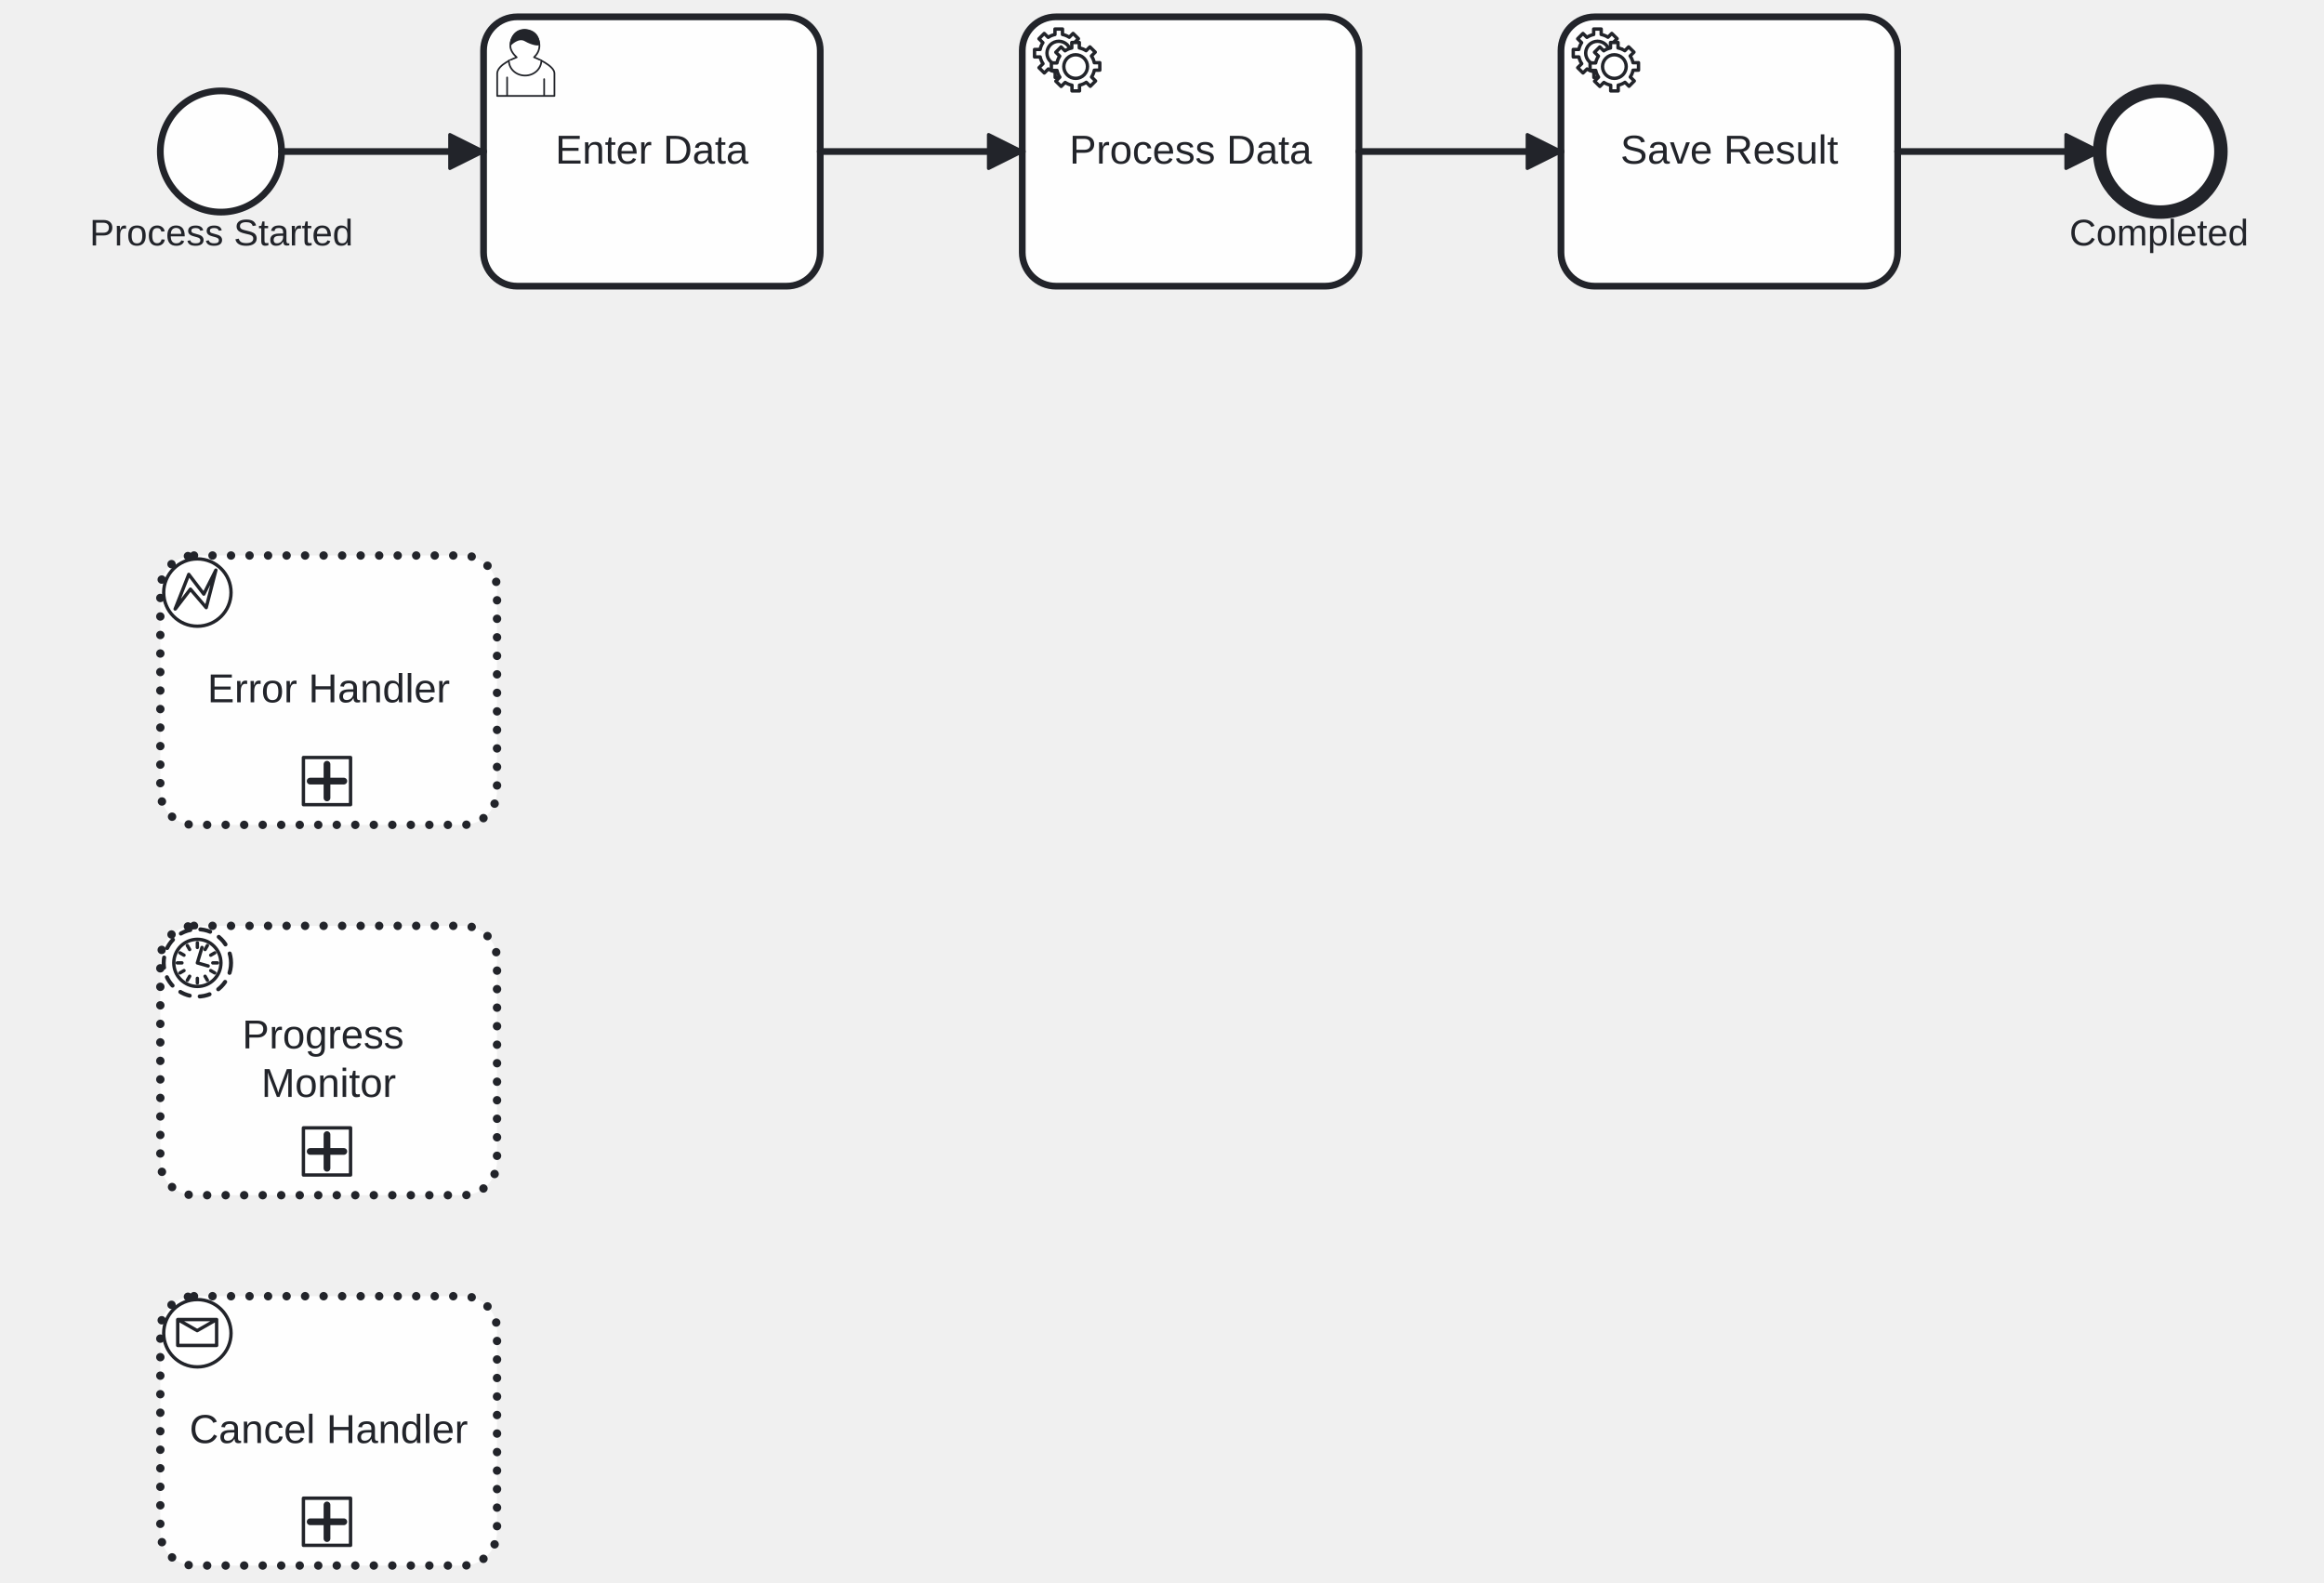
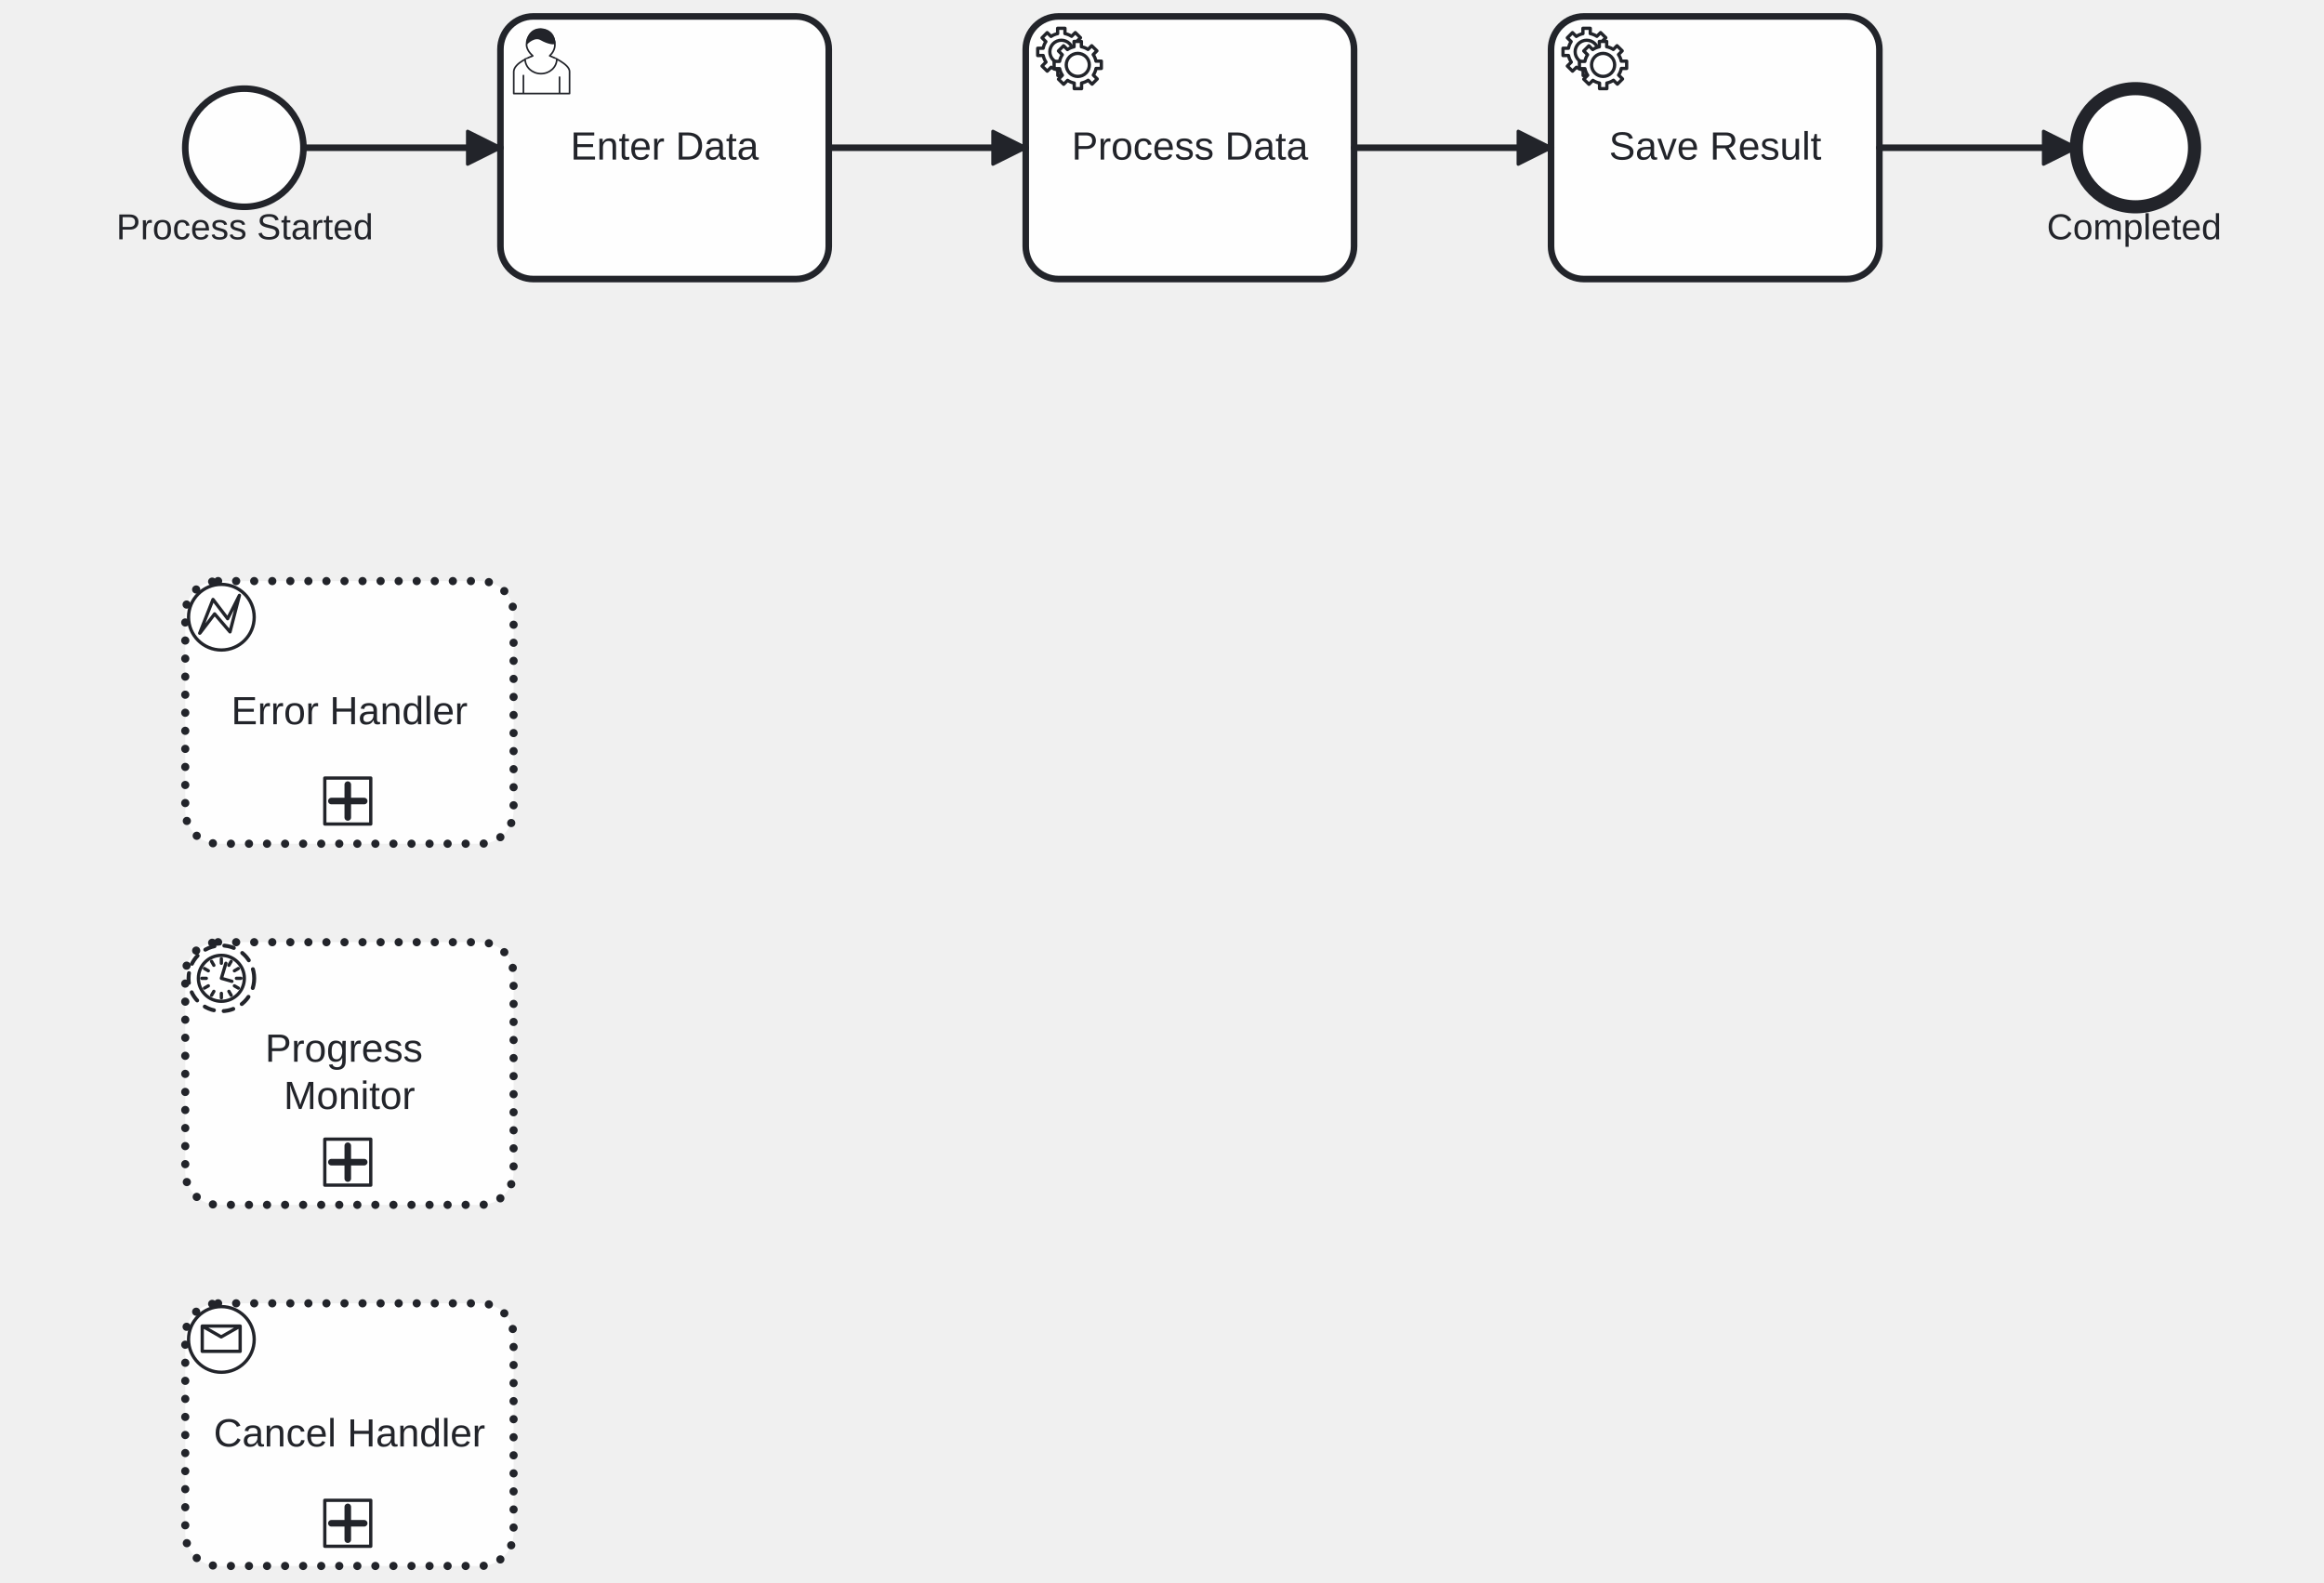
- <svg xmlns="http://www.w3.org/2000/svg" width="818" height="557" viewBox="161 87 657 470" version="1.1">
-   <g class="djs-group">
-     <g class="djs-element djs-shape" data-element-id="Start" transform="translate(192, 114)" style="display: block;">
+ <svg xmlns="http://www.w3.org/2000/svg" width="818" height="557" viewBox="161 75 657 482" version="1.1">
+   <g class="djs-group">
+     <g class="djs-element djs-shape" data-element-id="Start" style="display: block;" transform="translate(192, 102)">
      <g class="djs-visual">
        <circle cx="18" cy="18" r="18" style="stroke-linecap: round; stroke-linejoin: round; stroke: hsl(225, 10%, 15%); stroke-width: 2px; fill: white; fill-opacity: 0.95;" />
      </g>
      <rect style="fill: none; stroke-opacity: 0; stroke: white; stroke-width: 15px;" class="djs-hit djs-hit-all" x="0" y="0" width="36" height="36" />
      <circle cx="18" cy="18" r="23" style="fill: none;" class="djs-outline" />
    </g>
  </g>
  <g class="djs-group">
-     <g class="djs-element djs-shape" data-element-id="Start_label" transform="translate(171, 150)" style="display: block;">
-       <g class="djs-visual">
-         <text style="font-family: Arial, sans-serif; font-size: 11px; font-weight: normal; fill: hsl(225, 10%, 15%);" lineHeight="1.2" class="djs-label">
-           <tspan x="0" y="9.9">Process Started</tspan>
-         </text>
-       </g>
-       <rect style="fill: none; stroke-opacity: 0; stroke: white; stroke-width: 15px;" class="djs-hit djs-hit-all" x="0" y="0" width="79" height="14" />
-       <rect x="-5" y="-5" rx="4" width="89" height="24" style="fill: none;" class="djs-outline" />
-     </g>
-   </g>
-   <g class="djs-group">
-     <g class="djs-element djs-shape" data-element-id="EnterData" transform="translate(288, 92)" style="display: block;">
+     <g class="djs-element djs-shape" data-element-id="EnterData" style="display: block;" transform="translate(288, 80)">
      <g class="djs-visual">
        <rect x="0" y="0" width="100" height="80" rx="10" ry="10" style="stroke-linecap: round; stroke-linejoin: round; stroke: hsl(225, 10%, 15%); stroke-width: 2px; fill: white; fill-opacity: 0.95;" />
        <text style="font-family: Arial, sans-serif; font-size: 12px; font-weight: normal; fill: hsl(225, 10%, 15%);" lineHeight="1.2" class="djs-label">
          <tspan x="21.32" y="43.6">Enter Data</tspan>
        </text>
        <path style="fill: white; stroke-linecap: round; stroke-linejoin: round; stroke: hsl(225, 10%, 15%); stroke-width: 0.5px;" d="m 15,12 c 0.909,-0.845 1.594,-2.049 1.594,-3.385 0,-2.554 -1.805,-4.622 -4.357,-4.622 -2.552,0 -4.288,2.068 -4.288,4.622 0,1.348 0.974,2.562 1.896,3.405 -0.529,0.187 -5.669,2.097 -5.794,4.756 v 6.718 h 17 v -6.718 c 0,-2.298 -5.528,-4.595 -6.051,-4.776 zm -8,6 l 0,5.5 m 11,0 l 0,-5" />
        <path style="fill: white; stroke-linecap: round; stroke-linejoin: round; stroke: hsl(225, 10%, 15%); stroke-width: 0.5px;" d="m 15,12 m 2.162,1.009 c 0,2.447 -2.158,4.431 -4.821,4.431 -2.665,0 -4.822,-1.981 -4.822,-4.431 " />
        <path style="fill: hsl(225, 10%, 15%); stroke-linecap: round; stroke-linejoin: round; stroke: hsl(225, 10%, 15%); stroke-width: 0.5px;" d="m 15,12 m -6.9,-3.80 c 0,0 2.251,-2.358 4.274,-1.177 2.024,1.181 4.221,1.537 4.124,0.965 -0.098,-0.57 -0.117,-3.791 -4.191,-4.136 -3.575,0.001 -4.208,3.367 -4.207,4.348 z" />
      </g>
      <rect style="fill: none; stroke-opacity: 0; stroke: white; stroke-width: 15px;" class="djs-hit djs-hit-all" x="0" y="0" width="100" height="80" />
      <rect x="-5" y="-5" rx="14" width="110" height="90" style="fill: none;" class="djs-outline" />
    </g>
  </g>
  <g class="djs-group">
-     <g class="djs-element djs-shape" data-element-id="ProcessData" transform="translate(448, 92)" style="display: block;">
+     <g class="djs-element djs-shape" data-element-id="ProcessData" style="display: block;" transform="translate(448, 80)">
      <g class="djs-visual">
        <rect x="0" y="0" width="100" height="80" rx="10" ry="10" style="stroke-linecap: round; stroke-linejoin: round; stroke: hsl(225, 10%, 15%); stroke-width: 2px; fill: white; fill-opacity: 0.95;" />
        <text style="font-family: Arial, sans-serif; font-size: 12px; font-weight: normal; fill: hsl(225, 10%, 15%);" lineHeight="1.2" class="djs-label">
          <tspan x="13.988" y="43.6">Process Data</tspan>
        </text>
        <circle cx="5" cy="5" r="5" style="stroke-linecap: round; stroke-linejoin: round; stroke: none; stroke-width: 2px; fill: white;" transform="translate(6, 6)" />
        <path style="fill: white; stroke-linecap: round; stroke-linejoin: round; stroke: hsl(225, 10%, 15%); stroke-width: 1px;" d="m 12,18 v -1.713 c 0.352,-0.07 0.704,-0.178 1.048,-0.321 0.344,-0.145 0.666,-0.321 0.966,-0.521 l 1.194,1.18 1.567,-1.577 -1.195,-1.18 c 0.403,-0.614 0.683,-1.299 0.825,-2.018 l 1.622,-0.01 v -2.22 l -1.637,0.01 c -0.073,-0.352 -0.178,-0.7 -0.324,-1.044 -0.145,-0.344 -0.321,-0.664 -0.523,-0.962 l 1.131,-1.136 -1.583,-1.563 -1.13,1.136 c -0.614,-0.401 -1.303,-0.681 -2.023,-0.822 l 0.009,-1.619 h -2.241 l 0.004,1.631 c -0.354,0.074 -0.705,0.18 -1.05,0.324 -0.344,0.144 -0.665,0.321 -0.964,0.52 l -1.17,-1.158 -1.567,1.579 1.168,1.157 c -0.403,0.613 -0.683,1.298 -0.825,2.017 l -1.659,0.003 v 2.222 l 1.672,-0.006 c 0.073,0.351 0.18,0.702 0.324,1.045 0.145,0.344 0.321,0.664 0.523,0.961 l -1.199,1.197 1.584,1.56 1.196,-1.193 c 0.614,0.403 1.303,0.682 2.023,0.823 l 7.19e-4,1.699 h 2.227 z m 0.221,-3.996 c -1.789,0.75 -3.858,-0.093 -4.61,-1.874 -0.752,-1.783 0.091,-3.846 1.88,-4.596 1.788,-0.749 3.857,0.093 4.609,1.874 0.752,1.782 -0.091,3.846 -1.88,4.596 z" />
        <circle cx="5" cy="5" r="5" style="stroke-linecap: round; stroke-linejoin: round; stroke: none; stroke-width: 2px; fill: white;" transform="translate(11, 10)" />
        <path style="fill: white; stroke-linecap: round; stroke-linejoin: round; stroke: hsl(225, 10%, 15%); stroke-width: 1px;" d="m 17,22 v -1.713 c 0.352,-0.07 0.704,-0.178 1.048,-0.321 0.344,-0.145 0.666,-0.321 0.966,-0.521 l 1.194,1.18 1.567,-1.577 -1.195,-1.18 c 0.403,-0.614 0.683,-1.299 0.825,-2.018 l 1.622,-0.01 v -2.22 l -1.637,0.01 c -0.073,-0.352 -0.178,-0.7 -0.324,-1.044 -0.145,-0.344 -0.321,-0.664 -0.523,-0.962 l 1.131,-1.136 -1.583,-1.563 -1.13,1.136 c -0.614,-0.401 -1.303,-0.681 -2.023,-0.822 l 0.009,-1.619 h -2.241 l 0.004,1.631 c -0.354,0.074 -0.705,0.18 -1.05,0.324 -0.344,0.144 -0.665,0.321 -0.964,0.52 l -1.17,-1.158 -1.567,1.579 1.168,1.157 c -0.403,0.613 -0.683,1.298 -0.825,2.017 l -1.659,0.003 v 2.222 l 1.672,-0.006 c 0.073,0.351 0.18,0.702 0.324,1.045 0.145,0.344 0.321,0.664 0.523,0.961 l -1.199,1.197 1.584,1.56 1.196,-1.193 c 0.614,0.403 1.303,0.682 2.023,0.823 l 7.19e-4,1.699 h 2.227 z m 0.221,-3.996 c -1.789,0.75 -3.858,-0.093 -4.61,-1.874 -0.752,-1.783 0.091,-3.846 1.88,-4.596 1.788,-0.749 3.857,0.093 4.609,1.874 0.752,1.782 -0.091,3.846 -1.88,4.596 z" />
      </g>
      <rect style="fill: none; stroke-opacity: 0; stroke: white; stroke-width: 15px;" class="djs-hit djs-hit-all" x="0" y="0" width="100" height="80" />
      <rect x="-5" y="-5" rx="14" width="110" height="90" style="fill: none;" class="djs-outline" />
    </g>
  </g>
  <g class="djs-group">
-     <g class="djs-element djs-shape" data-element-id="SaveResult" transform="translate(608, 92)" style="display: block;">
+     <g class="djs-element djs-shape" data-element-id="SaveResult" style="display: block;" transform="translate(608, 80)">
      <g class="djs-visual">
        <rect x="0" y="0" width="100" height="80" rx="10" ry="10" style="stroke-linecap: round; stroke-linejoin: round; stroke: hsl(225, 10%, 15%); stroke-width: 2px; fill: white; fill-opacity: 0.95;" />
        <text style="font-family: Arial, sans-serif; font-size: 12px; font-weight: normal; fill: hsl(225, 10%, 15%);" lineHeight="1.2" class="djs-label">
          <tspan x="17.654" y="43.6">Save Result</tspan>
        </text>
        <circle cx="5" cy="5" r="5" style="stroke-linecap: round; stroke-linejoin: round; stroke: none; stroke-width: 2px; fill: white;" transform="translate(6, 6)" />
        <path style="fill: white; stroke-linecap: round; stroke-linejoin: round; stroke: hsl(225, 10%, 15%); stroke-width: 1px;" d="m 12,18 v -1.713 c 0.352,-0.07 0.704,-0.178 1.048,-0.321 0.344,-0.145 0.666,-0.321 0.966,-0.521 l 1.194,1.18 1.567,-1.577 -1.195,-1.18 c 0.403,-0.614 0.683,-1.299 0.825,-2.018 l 1.622,-0.01 v -2.22 l -1.637,0.01 c -0.073,-0.352 -0.178,-0.7 -0.324,-1.044 -0.145,-0.344 -0.321,-0.664 -0.523,-0.962 l 1.131,-1.136 -1.583,-1.563 -1.13,1.136 c -0.614,-0.401 -1.303,-0.681 -2.023,-0.822 l 0.009,-1.619 h -2.241 l 0.004,1.631 c -0.354,0.074 -0.705,0.18 -1.05,0.324 -0.344,0.144 -0.665,0.321 -0.964,0.52 l -1.17,-1.158 -1.567,1.579 1.168,1.157 c -0.403,0.613 -0.683,1.298 -0.825,2.017 l -1.659,0.003 v 2.222 l 1.672,-0.006 c 0.073,0.351 0.18,0.702 0.324,1.045 0.145,0.344 0.321,0.664 0.523,0.961 l -1.199,1.197 1.584,1.56 1.196,-1.193 c 0.614,0.403 1.303,0.682 2.023,0.823 l 7.19e-4,1.699 h 2.227 z m 0.221,-3.996 c -1.789,0.75 -3.858,-0.093 -4.61,-1.874 -0.752,-1.783 0.091,-3.846 1.88,-4.596 1.788,-0.749 3.857,0.093 4.609,1.874 0.752,1.782 -0.091,3.846 -1.88,4.596 z" />
        <circle cx="5" cy="5" r="5" style="stroke-linecap: round; stroke-linejoin: round; stroke: none; stroke-width: 2px; fill: white;" transform="translate(11, 10)" />
        <path style="fill: white; stroke-linecap: round; stroke-linejoin: round; stroke: hsl(225, 10%, 15%); stroke-width: 1px;" d="m 17,22 v -1.713 c 0.352,-0.07 0.704,-0.178 1.048,-0.321 0.344,-0.145 0.666,-0.321 0.966,-0.521 l 1.194,1.18 1.567,-1.577 -1.195,-1.18 c 0.403,-0.614 0.683,-1.299 0.825,-2.018 l 1.622,-0.01 v -2.22 l -1.637,0.01 c -0.073,-0.352 -0.178,-0.7 -0.324,-1.044 -0.145,-0.344 -0.321,-0.664 -0.523,-0.962 l 1.131,-1.136 -1.583,-1.563 -1.13,1.136 c -0.614,-0.401 -1.303,-0.681 -2.023,-0.822 l 0.009,-1.619 h -2.241 l 0.004,1.631 c -0.354,0.074 -0.705,0.18 -1.05,0.324 -0.344,0.144 -0.665,0.321 -0.964,0.52 l -1.17,-1.158 -1.567,1.579 1.168,1.157 c -0.403,0.613 -0.683,1.298 -0.825,2.017 l -1.659,0.003 v 2.222 l 1.672,-0.006 c 0.073,0.351 0.18,0.702 0.324,1.045 0.145,0.344 0.321,0.664 0.523,0.961 l -1.199,1.197 1.584,1.56 1.196,-1.193 c 0.614,0.403 1.303,0.682 2.023,0.823 l 7.19e-4,1.699 h 2.227 z m 0.221,-3.996 c -1.789,0.75 -3.858,-0.093 -4.61,-1.874 -0.752,-1.783 0.091,-3.846 1.88,-4.596 1.788,-0.749 3.857,0.093 4.609,1.874 0.752,1.782 -0.091,3.846 -1.88,4.596 z" />
      </g>
      <rect style="fill: none; stroke-opacity: 0; stroke: white; stroke-width: 15px;" class="djs-hit djs-hit-all" x="0" y="0" width="100" height="80" />
      <rect x="-5" y="-5" rx="14" width="110" height="90" style="fill: none;" class="djs-outline" />
    </g>
  </g>
  <g class="djs-group">
-     <g class="djs-element djs-shape" data-element-id="End" transform="translate(768, 114)" style="display: block;">
+     <g class="djs-element djs-shape" data-element-id="End" style="display: block;" transform="translate(768, 102)">
      <g class="djs-visual">
        <circle cx="18" cy="18" r="18" style="stroke-linecap: round; stroke-linejoin: round; stroke: hsl(225, 10%, 15%); stroke-width: 4px; fill: white; fill-opacity: 0.95;" />
      </g>
      <rect style="fill: none; stroke-opacity: 0; stroke: white; stroke-width: 15px;" class="djs-hit djs-hit-all" x="0" y="0" width="36" height="36" />
      <circle cx="18" cy="18" r="24" style="fill: none;" class="djs-outline" />
-     </g>
-   </g>
-   <g class="djs-group">
-     <g class="djs-element djs-shape" data-element-id="End_label" transform="translate(759, 150)" style="display: block;">
-       <g class="djs-visual">
-         <text style="font-family: Arial, sans-serif; font-size: 11px; font-weight: normal; fill: hsl(225, 10%, 15%);" lineHeight="1.2" class="djs-label">
-           <tspan x="0" y="9.9">Completed</tspan>
-         </text>
-       </g>
-       <rect style="fill: none; stroke-opacity: 0; stroke: white; stroke-width: 15px;" class="djs-hit djs-hit-all" x="0" y="0" width="54" height="14" />
-       <rect x="-5" y="-5" rx="4" width="64" height="24" style="fill: none;" class="djs-outline" />
    </g>
  </g>
  <g class="djs-group">
    <g class="djs-element djs-shape" data-element-id="ErrorHandler" style="display: block;" transform="translate(192, 252)">
      <g class="djs-visual">
        <rect x="0" y="0" width="100" height="80" rx="10" ry="10" style="stroke-linecap: round; stroke-linejoin: round; stroke: hsl(225, 10%, 15%); stroke-width: 2.5px; fill: white; fill-opacity: 0.95; stroke-dasharray: 0, 5.5;" />
        <circle cx="10" cy="10" r="10" style="stroke-linecap: round; stroke-linejoin: round; stroke: hsl(225, 10%, 15%); stroke-width: 1px; fill: white; stroke-dasharray: 0;" transform="translate(1,1)" />
        <path style="fill: white; stroke-linecap: round; stroke-linejoin: round; stroke: hsl(225, 10%, 15%); stroke-width: 1px;" d="m 4.4,15.884 0.057,-0.015 4.485,-5.873 4.685,5.479 2.872,-11.135 -3.588,7.12 -4.461,-5.858 z" />
        <text style="font-family: Arial, sans-serif; font-size: 12px; font-weight: normal; fill: hsl(225, 10%, 15%);" lineHeight="1.2" class="djs-label">
          <tspan x="13.994" y="43.6">Error Handler</tspan>
        </text>
        <rect x="0" y="0" width="14" height="14" rx="0" ry="0" style="stroke-linecap: round; stroke-linejoin: round; stroke: hsl(225, 10%, 15%); stroke-width: 1px; fill: white;" transform="translate(42.5, 60)" />
        <path style="fill: white; stroke-linecap: round; stroke-linejoin: round; stroke: hsl(225, 10%, 15%); stroke-width: 2px;" data-marker="sub-process" d="m42.5,60 m 7,2 l 0,10 m -5,-5 l 10,0" />
      </g>
      <rect x="-5" y="-5" rx="14" width="110" height="90" style="fill: none;" class="djs-outline" />
      <rect style="fill: none; stroke-opacity: 0; stroke: white; stroke-width: 15px;" class="djs-hit djs-hit-all" x="0" y="0" width="100" height="80" />
    </g>
  </g>
  <g class="djs-group">
    <g class="djs-element djs-shape" data-element-id="TimerHandler" style="display: block;" transform="translate(192, 362)">
      <g class="djs-visual">
        <rect x="0" y="0" width="100" height="80" rx="10" ry="10" style="stroke-linecap: round; stroke-linejoin: round; stroke: hsl(225, 10%, 15%); stroke-width: 2.5px; fill: white; fill-opacity: 0.95; stroke-dasharray: 0, 5.5;" />
        <circle cx="10" cy="10" r="10" style="stroke-linecap: round; stroke-linejoin: round; stroke: hsl(225, 10%, 15%); stroke-width: 1.2px; fill: white; stroke-dasharray: 3;" transform="translate(1,1)" />
        <circle cx="11" cy="11" r="7" style="stroke-linecap: round; stroke-linejoin: round; stroke: hsl(225, 10%, 15%); stroke-width: 1px; fill: white;" />
        <path style="fill: none; stroke-linecap: round; stroke-linejoin: round; stroke: hsl(225, 10%, 15%); stroke-width: 1px;" d="M 11,11 l 1.375,-4.583 m -1.375,4.583 l 3.208,0.917 " />
        <path style="fill: none; stroke-linecap: round; stroke-linejoin: round; stroke: hsl(225, 10%, 15%); stroke-width: 1px;" transform="rotate(0,11,11)" d="M 11,11 m 0,4.583 l -0,1.375 " />
        <path style="fill: none; stroke-linecap: round; stroke-linejoin: round; stroke: hsl(225, 10%, 15%); stroke-width: 1px;" transform="rotate(30,11,11)" d="M 11,11 m 0,4.583 l -0,1.375 " />
        <path style="fill: none; stroke-linecap: round; stroke-linejoin: round; stroke: hsl(225, 10%, 15%); stroke-width: 1px;" transform="rotate(60,11,11)" d="M 11,11 m 0,4.583 l -0,1.375 " />
        <path style="fill: none; stroke-linecap: round; stroke-linejoin: round; stroke: hsl(225, 10%, 15%); stroke-width: 1px;" transform="rotate(90,11,11)" d="M 11,11 m 0,4.583 l -0,1.375 " />
        <path style="fill: none; stroke-linecap: round; stroke-linejoin: round; stroke: hsl(225, 10%, 15%); stroke-width: 1px;" transform="rotate(120,11,11)" d="M 11,11 m 0,4.583 l -0,1.375 " />
        <path style="fill: none; stroke-linecap: round; stroke-linejoin: round; stroke: hsl(225, 10%, 15%); stroke-width: 1px;" transform="rotate(150,11,11)" d="M 11,11 m 0,4.583 l -0,1.375 " />
        <path style="fill: none; stroke-linecap: round; stroke-linejoin: round; stroke: hsl(225, 10%, 15%); stroke-width: 1px;" transform="rotate(180,11,11)" d="M 11,11 m 0,4.583 l -0,1.375 " />
        <path style="fill: none; stroke-linecap: round; stroke-linejoin: round; stroke: hsl(225, 10%, 15%); stroke-width: 1px;" transform="rotate(210,11,11)" d="M 11,11 m 0,4.583 l -0,1.375 " />
        <path style="fill: none; stroke-linecap: round; stroke-linejoin: round; stroke: hsl(225, 10%, 15%); stroke-width: 1px;" transform="rotate(240,11,11)" d="M 11,11 m 0,4.583 l -0,1.375 " />
        <path style="fill: none; stroke-linecap: round; stroke-linejoin: round; stroke: hsl(225, 10%, 15%); stroke-width: 1px;" transform="rotate(270,11,11)" d="M 11,11 m 0,4.583 l -0,1.375 " />
        <path style="fill: none; stroke-linecap: round; stroke-linejoin: round; stroke: hsl(225, 10%, 15%); stroke-width: 1px;" transform="rotate(300,11,11)" d="M 11,11 m 0,4.583 l -0,1.375 " />
        <path style="fill: none; stroke-linecap: round; stroke-linejoin: round; stroke: hsl(225, 10%, 15%); stroke-width: 1px;" transform="rotate(330,11,11)" d="M 11,11 m 0,4.583 l -0,1.375 " />
        <text style="font-family: Arial, sans-serif; font-size: 12px; font-weight: normal; fill: hsl(225, 10%, 15%);" lineHeight="1.2" class="djs-label">
          <tspan x="24.326" y="36.4">Progress </tspan>
          <tspan x="29.996" y="50.8">Monitor</tspan>
        </text>
        <rect x="0" y="0" width="14" height="14" rx="0" ry="0" style="stroke-linecap: round; stroke-linejoin: round; stroke: hsl(225, 10%, 15%); stroke-width: 1px; fill: white;" transform="translate(42.5, 60)" />
        <path style="fill: white; stroke-linecap: round; stroke-linejoin: round; stroke: hsl(225, 10%, 15%); stroke-width: 2px;" data-marker="sub-process" d="m42.5,60 m 7,2 l 0,10 m -5,-5 l 10,0" />
      </g>
      <rect x="-5" y="-5" rx="14" width="110" height="90" style="fill: none;" class="djs-outline" />
      <rect style="fill: none; stroke-opacity: 0; stroke: white; stroke-width: 15px;" class="djs-hit djs-hit-all" x="0" y="0" width="100" height="80" />
    </g>
  </g>
  <g class="djs-group">
    <g class="djs-element djs-shape" data-element-id="CancelHandler" style="display: block;" transform="translate(192, 472)">
      <g class="djs-visual">
        <rect x="0" y="0" width="100" height="80" rx="10" ry="10" style="stroke-linecap: round; stroke-linejoin: round; stroke: hsl(225, 10%, 15%); stroke-width: 2.5px; fill: white; fill-opacity: 0.95; stroke-dasharray: 0, 5.5;" />
        <circle cx="10" cy="10" r="10" style="stroke-linecap: round; stroke-linejoin: round; stroke: hsl(225, 10%, 15%); stroke-width: 1px; fill: white; stroke-dasharray: 0;" transform="translate(1,1)" />
        <path style="fill: white; stroke-linecap: round; stroke-linejoin: round; stroke: hsl(225, 10%, 15%); stroke-width: 1px;" d="m 5.17,6.93 l 0,7.7 l 11.55,0 l 0,-7.7 z l 5.775,3.3 l 5.775,-3.3" />
        <text style="font-family: Arial, sans-serif; font-size: 12px; font-weight: normal; fill: hsl(225, 10%, 15%);" lineHeight="1.2" class="djs-label">
          <tspan x="8.654" y="43.6">Cancel Handler</tspan>
        </text>
        <rect x="0" y="0" width="14" height="14" rx="0" ry="0" style="stroke-linecap: round; stroke-linejoin: round; stroke: hsl(225, 10%, 15%); stroke-width: 1px; fill: white;" transform="translate(42.5, 60)" />
        <path style="fill: white; stroke-linecap: round; stroke-linejoin: round; stroke: hsl(225, 10%, 15%); stroke-width: 2px;" data-marker="sub-process" d="m42.5,60 m 7,2 l 0,10 m -5,-5 l 10,0" />
      </g>
      <rect x="-5" y="-5" rx="14" width="110" height="90" style="fill: none;" class="djs-outline" />
      <rect style="fill: none; stroke-opacity: 0; stroke: white; stroke-width: 15px;" class="djs-hit djs-hit-all" x="0" y="0" width="100" height="80" />
    </g>
  </g>
  <g class="djs-group">
+     <g class="djs-element djs-shape" data-element-id="Start_label" style="display: block;" transform="translate(171, 138)">
+       <g class="djs-visual">
+         <text style="font-family: Arial, sans-serif; font-size: 11px; font-weight: normal; fill: hsl(225, 10%, 15%);" lineHeight="1.2" class="djs-label">
+           <tspan x="0" y="9.9">Process Started</tspan>
+         </text>
+       </g>
+       <rect style="fill: none; stroke-opacity: 0; stroke: white; stroke-width: 15px;" class="djs-hit djs-hit-all" x="0" y="0" width="79" height="14" />
+       <rect x="-5" y="-5" rx="4" width="89" height="24" style="fill: none;" class="djs-outline" />
+     </g>
+   </g>
+   <g class="djs-group">
+     <g class="djs-element djs-shape" data-element-id="End_label" style="display: block;" transform="translate(759, 138)">
+       <g class="djs-visual">
+         <text style="font-family: Arial, sans-serif; font-size: 11px; font-weight: normal; fill: hsl(225, 10%, 15%);" lineHeight="1.2" class="djs-label">
+           <tspan x="0" y="9.9">Completed</tspan>
+         </text>
+       </g>
+       <rect style="fill: none; stroke-opacity: 0; stroke: white; stroke-width: 15px;" class="djs-hit djs-hit-all" x="0" y="0" width="54" height="14" />
+       <rect x="-5" y="-5" rx="4" width="64" height="24" style="fill: none;" class="djs-outline" />
+     </g>
+   </g>
+   <g class="djs-group">
    <g class="djs-element djs-connection" data-element-id="Flow1" style="display: block;">
      <g class="djs-visual">
        <defs>
          <marker id="marker-seq-0" viewBox="0 0 20 20" refX="11" refY="10" markerWidth="10" markerHeight="10" orient="auto">
            <path d="M 1 5 L 11 10 L 1 15 Z" style="stroke-linecap: round; stroke-linejoin: round; stroke: hsl(225, 10%, 15%); stroke-width: 1px; fill: hsl(225, 10%, 15%);" />
          </marker>
        </defs>
-         <path style="fill: none; stroke-linecap: round; stroke-linejoin: round; stroke: hsl(225, 10%, 15%); stroke-width: 2px; marker-end: url(#marker-seq-0);" data-corner-radius="5" d="M228,132L288,132" />
-       </g>
-       <path d="M228,132L288,132" style="fill: none; stroke-opacity: 0; stroke: white; stroke-width: 15px;" class="djs-hit djs-hit-stroke" />
-       <rect x="223" y="127" rx="4" width="70" height="10" style="fill: none;" class="djs-outline" />
+         <path style="fill: none; stroke-linecap: round; stroke-linejoin: round; stroke: hsl(225, 10%, 15%); stroke-width: 2px; marker-end: url(#marker-seq-0);" data-corner-radius="5" d="M228,120L288,120" />
+       </g>
+       <path d="M228,120L288,120" style="fill: none; stroke-opacity: 0; stroke: white; stroke-width: 15px;" class="djs-hit djs-hit-stroke" />
+       <rect x="223" y="115" rx="4" width="70" height="10" style="fill: none;" class="djs-outline" />
    </g>
  </g>
  <g class="djs-group">
    <g class="djs-element djs-connection" data-element-id="Flow2" style="display: block;">
      <g class="djs-visual">
        <defs>
          <marker id="marker-seq-1" viewBox="0 0 20 20" refX="11" refY="10" markerWidth="10" markerHeight="10" orient="auto">
            <path d="M 1 5 L 11 10 L 1 15 Z" style="stroke-linecap: round; stroke-linejoin: round; stroke: hsl(225, 10%, 15%); stroke-width: 1px; fill: hsl(225, 10%, 15%);" />
          </marker>
        </defs>
-         <path style="fill: none; stroke-linecap: round; stroke-linejoin: round; stroke: hsl(225, 10%, 15%); stroke-width: 2px; marker-end: url(#marker-seq-1);" data-corner-radius="5" d="M388,132L448,132" />
-       </g>
-       <path d="M388,132L448,132" style="fill: none; stroke-opacity: 0; stroke: white; stroke-width: 15px;" class="djs-hit djs-hit-stroke" />
-       <rect x="383" y="127" rx="4" width="70" height="10" style="fill: none;" class="djs-outline" />
+         <path style="fill: none; stroke-linecap: round; stroke-linejoin: round; stroke: hsl(225, 10%, 15%); stroke-width: 2px; marker-end: url(#marker-seq-1);" data-corner-radius="5" d="M388,120L448,120" />
+       </g>
+       <path d="M388,120L448,120" style="fill: none; stroke-opacity: 0; stroke: white; stroke-width: 15px;" class="djs-hit djs-hit-stroke" />
+       <rect x="383" y="115" rx="4" width="70" height="10" style="fill: none;" class="djs-outline" />
    </g>
  </g>
  <g class="djs-group">
    <g class="djs-element djs-connection" data-element-id="Flow3" style="display: block;">
      <g class="djs-visual">
        <defs>
          <marker id="marker-seq-2" viewBox="0 0 20 20" refX="11" refY="10" markerWidth="10" markerHeight="10" orient="auto">
            <path d="M 1 5 L 11 10 L 1 15 Z" style="stroke-linecap: round; stroke-linejoin: round; stroke: hsl(225, 10%, 15%); stroke-width: 1px; fill: hsl(225, 10%, 15%);" />
          </marker>
        </defs>
-         <path style="fill: none; stroke-linecap: round; stroke-linejoin: round; stroke: hsl(225, 10%, 15%); stroke-width: 2px; marker-end: url(#marker-seq-2);" data-corner-radius="5" d="M548,132L608,132" />
-       </g>
-       <path d="M548,132L608,132" style="fill: none; stroke-opacity: 0; stroke: white; stroke-width: 15px;" class="djs-hit djs-hit-stroke" />
-       <rect x="543" y="127" rx="4" width="70" height="10" style="fill: none;" class="djs-outline" />
+         <path style="fill: none; stroke-linecap: round; stroke-linejoin: round; stroke: hsl(225, 10%, 15%); stroke-width: 2px; marker-end: url(#marker-seq-2);" data-corner-radius="5" d="M548,120L608,120" />
+       </g>
+       <path d="M548,120L608,120" style="fill: none; stroke-opacity: 0; stroke: white; stroke-width: 15px;" class="djs-hit djs-hit-stroke" />
+       <rect x="543" y="115" rx="4" width="70" height="10" style="fill: none;" class="djs-outline" />
    </g>
  </g>
  <g class="djs-group">
    <g class="djs-element djs-connection" data-element-id="Flow4" style="display: block;">
      <g class="djs-visual">
        <defs>
          <marker id="marker-seq-3" viewBox="0 0 20 20" refX="11" refY="10" markerWidth="10" markerHeight="10" orient="auto">
            <path d="M 1 5 L 11 10 L 1 15 Z" style="stroke-linecap: round; stroke-linejoin: round; stroke: hsl(225, 10%, 15%); stroke-width: 1px; fill: hsl(225, 10%, 15%);" />
          </marker>
        </defs>
-         <path style="fill: none; stroke-linecap: round; stroke-linejoin: round; stroke: hsl(225, 10%, 15%); stroke-width: 2px; marker-end: url(#marker-seq-3);" data-corner-radius="5" d="M708,132L768,132" />
-       </g>
-       <path d="M708,132L768,132" style="fill: none; stroke-opacity: 0; stroke: white; stroke-width: 15px;" class="djs-hit djs-hit-stroke" />
-       <rect x="703" y="127" rx="4" width="70" height="10" style="fill: none;" class="djs-outline" />
+         <path style="fill: none; stroke-linecap: round; stroke-linejoin: round; stroke: hsl(225, 10%, 15%); stroke-width: 2px; marker-end: url(#marker-seq-3);" data-corner-radius="5" d="M708,120L768,120" />
+       </g>
+       <path d="M708,120L768,120" style="fill: none; stroke-opacity: 0; stroke: white; stroke-width: 15px;" class="djs-hit djs-hit-stroke" />
+       <rect x="703" y="115" rx="4" width="70" height="10" style="fill: none;" class="djs-outline" />
    </g>
  </g>
</svg>
